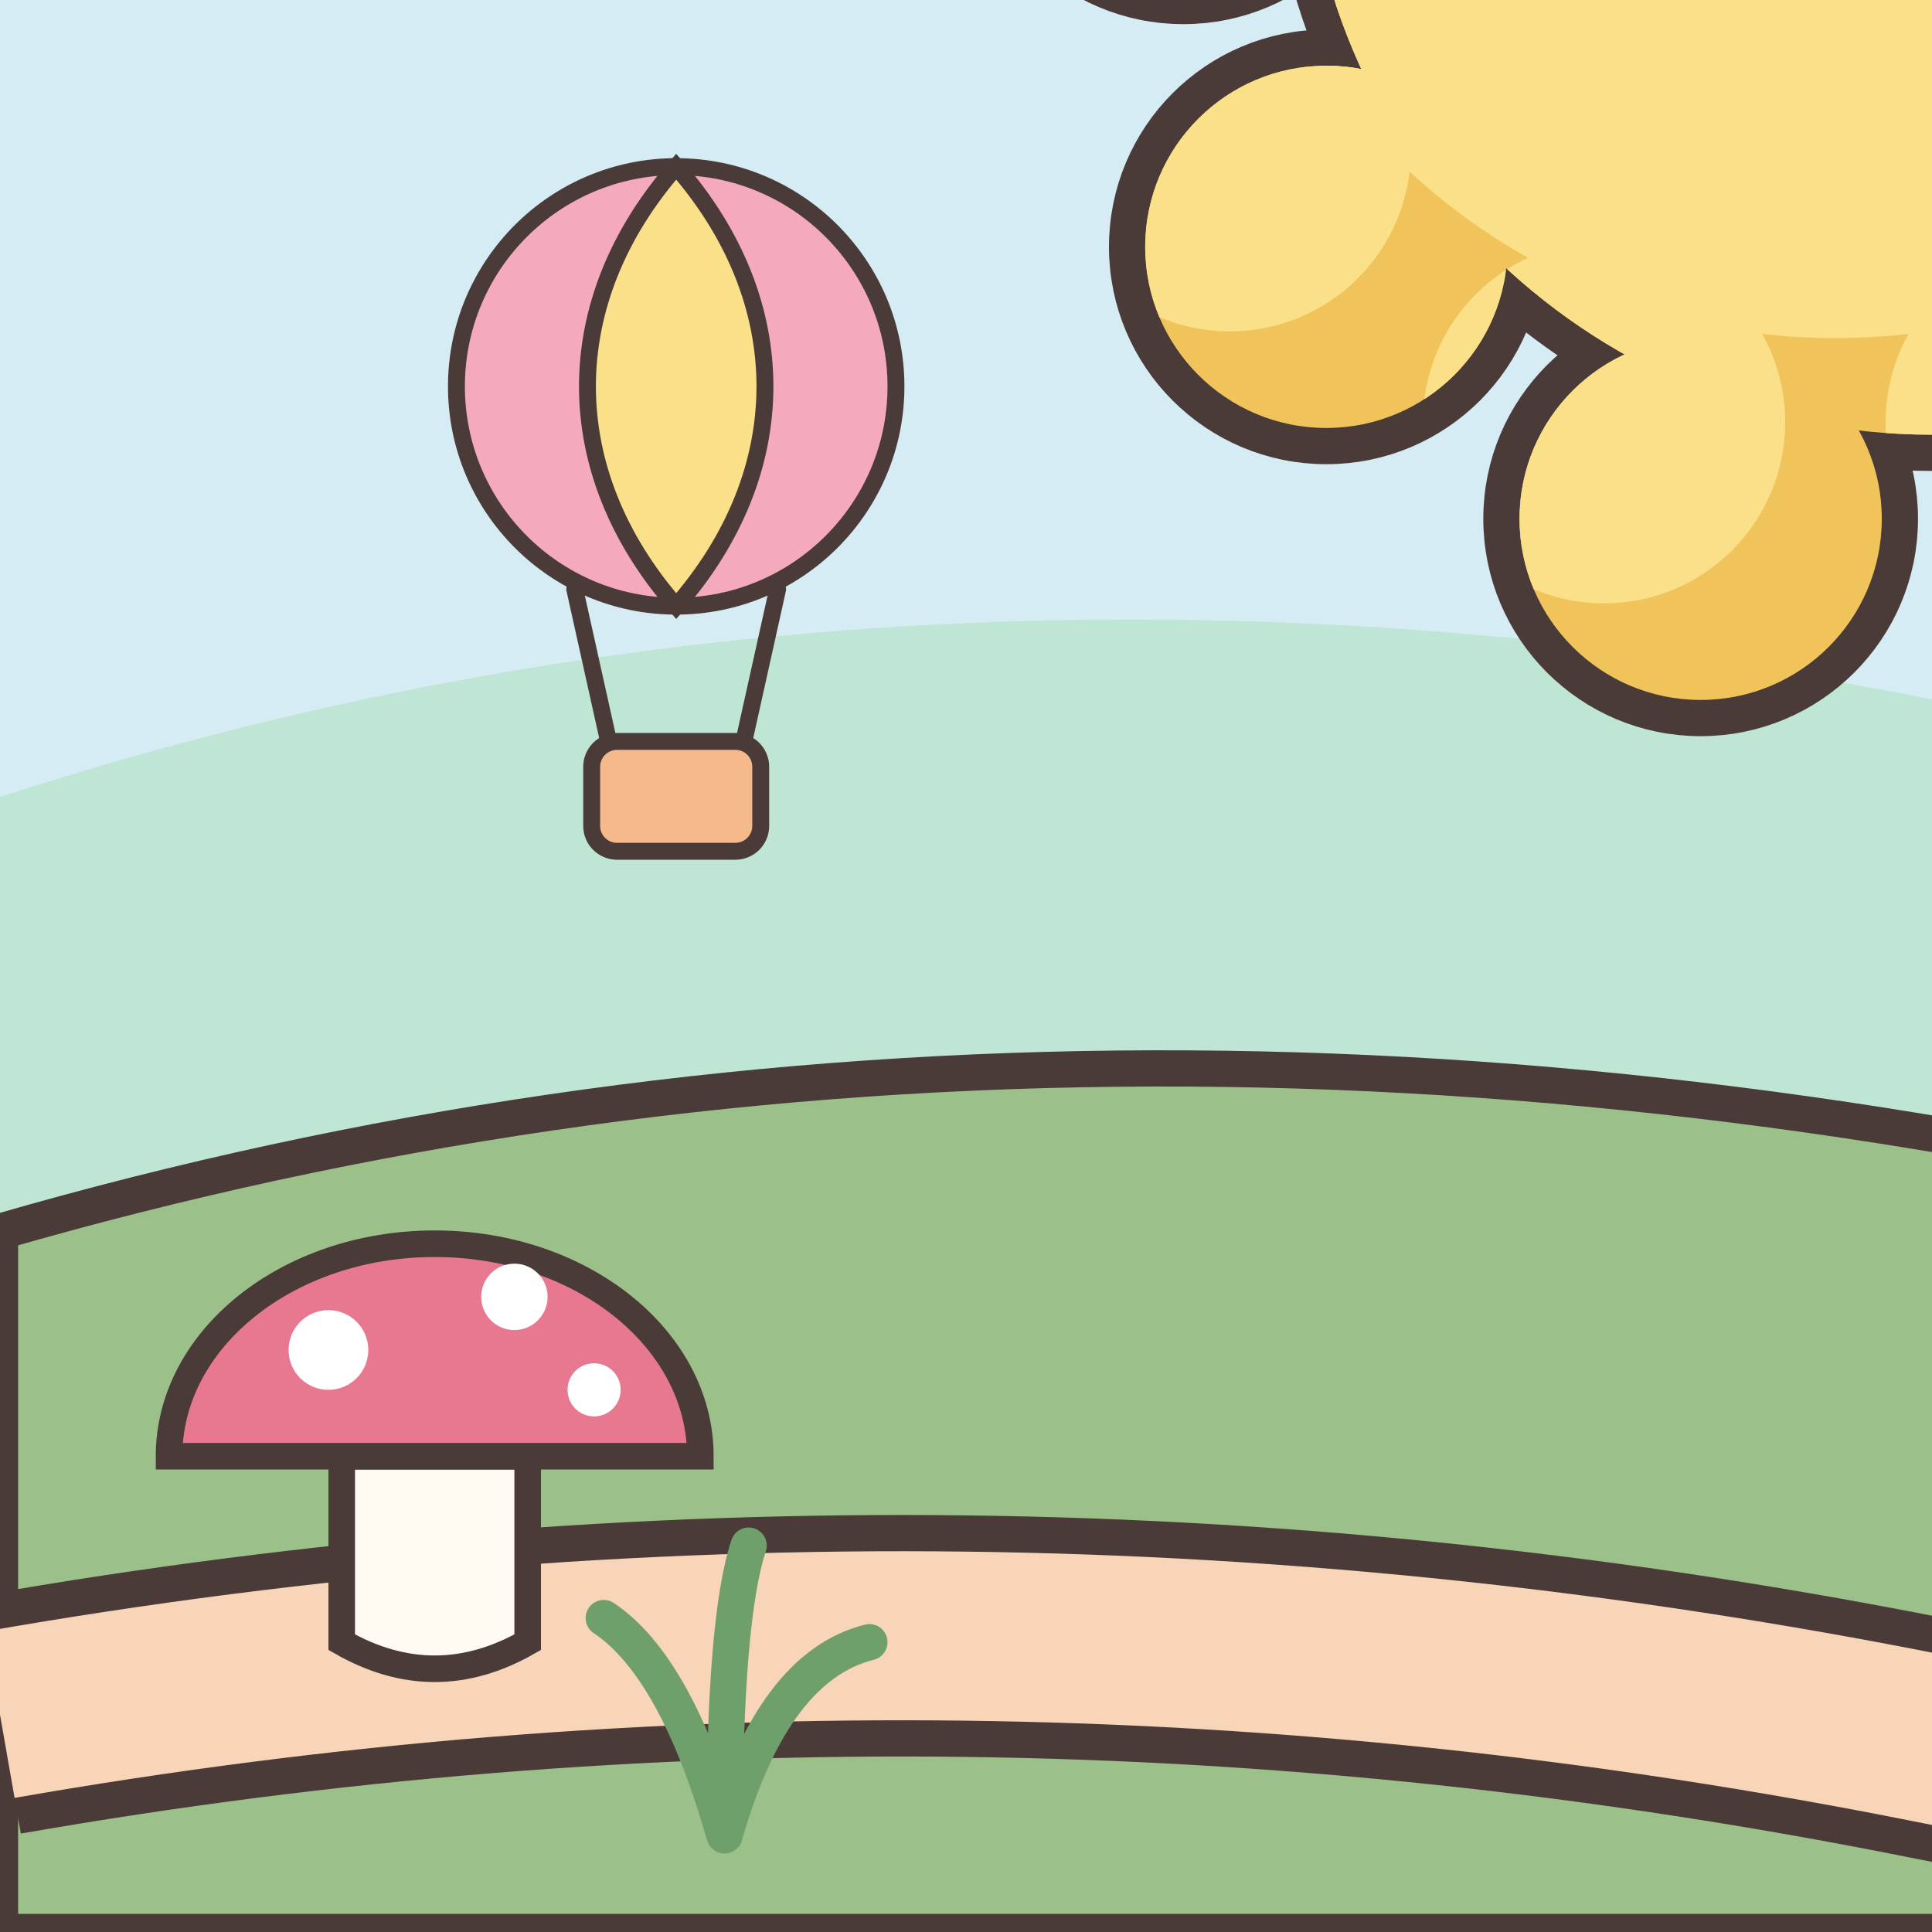
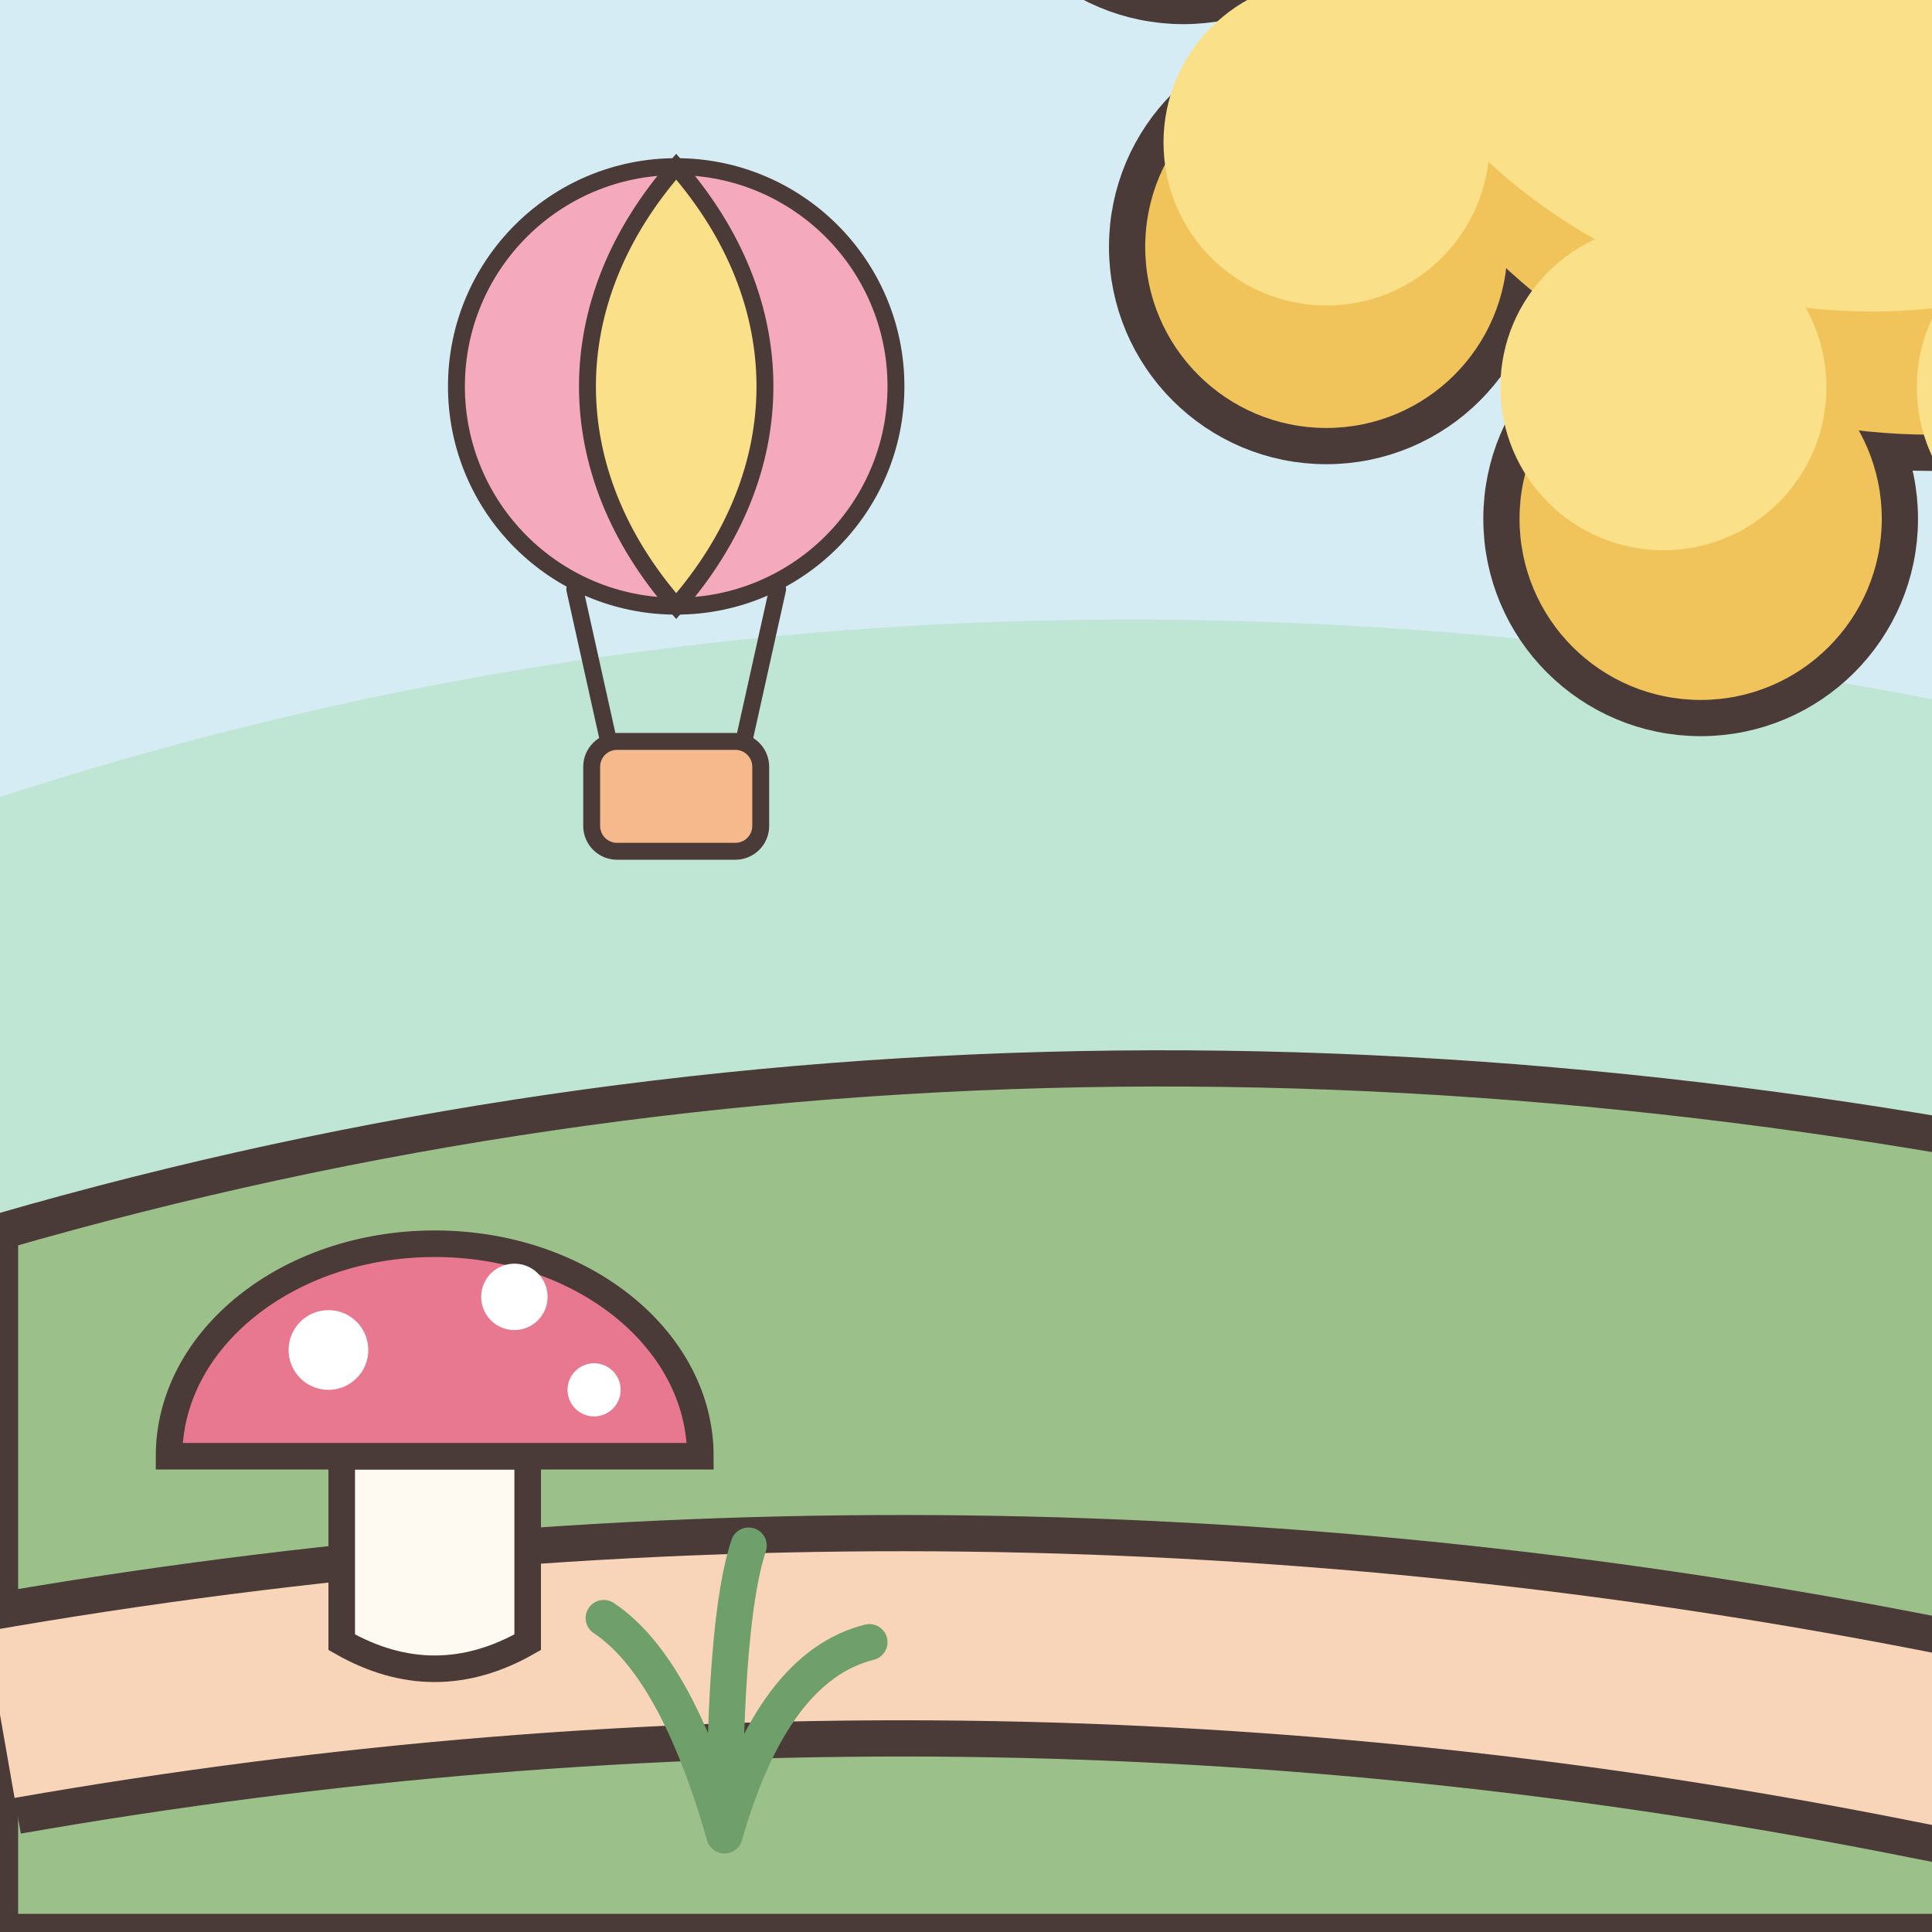
<svg xmlns="http://www.w3.org/2000/svg" width="160" height="160" viewBox="0 160 160 160">
  <rect width="320" height="320" fill="#d6ecf5" />
  <path d="M14 150A50 50 0 0 1 114 150" fill="none" stroke="#f4a9bd" stroke-width="7" />
  <path d="M21 150A43 43 0 0 1 107 150" fill="none" stroke="#fbe08a" stroke-width="7" />
  <path d="M28 150A36 36 0 0 1 100 150" fill="none" stroke="#9cc08a" stroke-width="7" />
  <path d="M35 150A29 29 0 0 1 93 150" fill="none" stroke="#a9c1e6" stroke-width="7" />
  <g transform="translate(60 66) scale(0.9)">
    <path transform="translate(-30 -80)" d="M30 80Q14 50 48 48Q58 18 88 36Q118 30 124 58Q148 74 122 82H46Q32 86 30 80Z" fill="#fffaf1" stroke="#4a3a38" stroke-width="3" />
  </g>
  <g transform="translate(258 62) scale(1.2)">
    <g transform="scale(-1 1)">
      <path d="M-10 0L-20 -5L-18 4Z" fill="#f4a9bd" stroke="#4a3a38" stroke-width="2" />
      <ellipse rx="12" ry="8.5" fill="#f4a9bd" stroke="#4a3a38" stroke-width="2" />
      <circle cx="9" cy="-6" r="6.5" fill="#f4a9bd" stroke="#4a3a38" stroke-width="2" />
      <path d="M14 -7L21 -4L14 -2Z" fill="#e79c6c" stroke="#4a3a38" stroke-width="2" />
      <ellipse cx="-2" cy="2" rx="6" ry="4" fill="#f9c6d3" stroke="#4a3a38" stroke-width="2" opacity=".8" />
      <circle cx="10" cy="-7" r="1.6" fill="#4a3a38" />
    </g>
  </g>
  <g transform="translate(286 130) scale(0.5)">
    <path transform="translate(-30 -80)" d="M30 80Q14 50 48 48Q58 18 88 36Q118 30 124 58Q148 74 122 82H46Q32 86 30 80Z" fill="#c9dcf2" stroke="#4a3a38" stroke-width="3" />
  </g>
-   <path d="M196 138Q258 98 320 104" fill="none" stroke="#e79c6c" stroke-width="3" stroke-linecap="round" stroke-dasharray="0.1 8" />
+   <circle cx="196.0" cy="138.0" r="1.8" fill="#e79c6c" />
+   <circle cx="204.9" cy="132.5" r="1.8" fill="#e79c6c" />
+   <circle cx="213.7" cy="127.5" r="1.8" fill="#e79c6c" />
+   <circle cx="222.6" cy="123.0" r="1.8" fill="#e79c6c" />
+   <circle cx="231.4" cy="118.9" r="1.8" fill="#e79c6c" />
+   <circle cx="240.3" cy="115.3" r="1.8" fill="#e79c6c" />
+   <circle cx="249.1" cy="112.2" r="1.8" fill="#e79c6c" />
+   <circle cx="258.0" cy="109.5" r="1.8" fill="#e79c6c" />
+   <circle cx="266.9" cy="107.3" r="1.8" fill="#e79c6c" />
+   <circle cx="275.7" cy="105.6" r="1.8" fill="#e79c6c" />
+   <circle cx="284.6" cy="104.3" r="1.8" fill="#e79c6c" />
+   <circle cx="293.4" cy="103.5" r="1.8" fill="#e79c6c" />
+   <circle cx="302.3" cy="103.2" r="1.8" fill="#e79c6c" />
+   <circle cx="311.1" cy="103.4" r="1.8" fill="#e79c6c" />
+   <circle cx="320.0" cy="104.0" r="1.8" fill="#e79c6c" />
  <path d="M0 226Q80 200 170 220T320 226V320H0Z" fill="#bfe6d4" />
  <path d="M0 262Q90 236 190 260T320 262V320H0Z" fill="#9cc08a" stroke="#4a3a38" stroke-width="3" />
  <path d="M0 302Q80 288 160 304T320 302" fill="none" stroke="#4a3a38" stroke-width="20" />
  <path d="M0 302Q80 288 160 304T320 302" fill="none" stroke="#f8d5b8" stroke-width="14" />
  <g transform="translate(56 192) scale(0.7)">
    <path d="M-12 24L-8 42M12 24L8 42" fill="none" stroke="#4a3a38" stroke-width="2" stroke-linecap="round" stroke-linejoin="round" />
    <rect x="-10" y="42" width="20" height="13" rx="3" fill="#f6b98c" stroke="#4a3a38" stroke-width="2" />
    <circle r="26" fill="#f4a9bd" stroke="#4a3a38" stroke-width="2" />
    <path d="M0 -26C-14 -10 -14 10 0 26C14 10 14 -10 0 -26Z" fill="#fbe08a" stroke="#4a3a38" stroke-width="2" />
  </g>
  <g transform="translate(240 214) scale(1.1)">
    <path d="M0 0L46 -14L20 12Z" fill="#fffaf1" stroke="#4a3a38" stroke-width="2" stroke-linejoin="round" />
    <path d="M0 0L20 12L16 2Z" fill="#a9c1e6" stroke="#4a3a38" stroke-width="2" stroke-linejoin="round" />
  </g>
  <g transform="translate(36 296) scale(1.1)">
    <path d="M-7 0V-14H7V0Q0 4 -7 0Z" fill="#fffaf1" stroke="#4a3a38" stroke-width="2" />
    <path d="M-20 -14A20 16 0 0 1 20 -14Z" fill="#e8788f" stroke="#4a3a38" stroke-width="2" />
    <circle cx="-8" cy="-22" r="3" fill="#fff" />
    <circle cx="6" cy="-26" r="2.5" fill="#fff" />
    <circle cx="12" cy="-19" r="2" fill="#fff" />
  </g>
  <path d="M60 312q-4-14-10-18M60 312q0-18 2-24M60 312q4-14 12-16" fill="none" stroke="#6f9f6b" stroke-width="3" stroke-linecap="round" stroke-linejoin="round" />
  <path d="M300 308q-4-14-10-18M300 308q0-18 2-24M300 308q4-14 12-16" fill="none" stroke="#6f9f6b" stroke-width="3" stroke-linecap="round" stroke-linejoin="round" />
  <g transform="translate(284 300) scale(0.9)">
    <ellipse cx="2" cy="-5" rx="24" ry="6" fill="#f8d5b8" stroke="#4a3a38" stroke-width="2" />
    <path d="M24 -8V-20M29 -8L34 -18" fill="none" stroke="#4a3a38" stroke-width="2" stroke-linecap="round" stroke-linejoin="round" />
    <circle cx="-4" cy="-16" r="13" fill="#b9a8e2" stroke="#4a3a38" stroke-width="2" />
    <path d="M-4 -16a4 4 0 1 1 4 4a8 8 0 1 1-8-8" fill="none" stroke="#4a3a38" stroke-width="2" stroke-linecap="round" stroke-linejoin="round" />
  </g>
  <g transform="translate(0 -26) scale(1)">
    <g stroke="#4a3a38" stroke-width="6" stroke-linejoin="round" fill="#4a3a38">
      <circle cx="222" cy="170" r="15" />
      <circle cx="210.159" cy="206.443" r="15" />
      <circle cx="179.159" cy="228.966" r="15" />
      <circle cx="140.841" cy="228.966" r="15" />
      <circle cx="109.841" cy="206.443" r="15" />
      <circle cx="98" cy="170" r="15" />
      <circle cx="109.841" cy="133.557" r="15" />
      <circle cx="140.841" cy="111.034" r="15" />
      <circle cx="179.159" cy="111.034" r="15" />
      <circle cx="210.159" cy="133.557" r="15" />
      <circle cx="160" cy="170" r="52" />
      <ellipse cx="238" cy="158" rx="10" ry="17" transform="rotate(-40 238 158)" />
    </g>
-     <clipPath id="sunny">
+     <g fill="#f0c45a">
      <circle cx="222" cy="170" r="15" />
      <circle cx="210.159" cy="206.443" r="15" />
      <circle cx="179.159" cy="228.966" r="15" />
      <circle cx="140.841" cy="228.966" r="15" />
      <circle cx="109.841" cy="206.443" r="15" />
      <circle cx="98" cy="170" r="15" />
      <circle cx="109.841" cy="133.557" r="15" />
      <circle cx="140.841" cy="111.034" r="15" />
      <circle cx="179.159" cy="111.034" r="15" />
      <circle cx="210.159" cy="133.557" r="15" />
      <circle cx="160" cy="170" r="52" />
      <ellipse cx="238" cy="158" rx="10" ry="17" transform="rotate(-40 238 158)" />
-     </clipPath>
-     <g clip-path="url(#sunny)">
-       <rect width="320" height="320" fill="#f0c45a" />
-       <g transform="translate(-8 -8)" fill="#fbe08a">
-         <circle cx="222" cy="170" r="15" />
-         <circle cx="210.159" cy="206.443" r="15" />
-         <circle cx="179.159" cy="228.966" r="15" />
-         <circle cx="140.841" cy="228.966" r="15" />
-         <circle cx="109.841" cy="206.443" r="15" />
-         <circle cx="98" cy="170" r="15" />
-         <circle cx="109.841" cy="133.557" r="15" />
-         <circle cx="140.841" cy="111.034" r="15" />
-         <circle cx="179.159" cy="111.034" r="15" />
-         <circle cx="210.159" cy="133.557" r="15" />
-         <circle cx="160" cy="170" r="52" />
-         <ellipse cx="238" cy="158" rx="10" ry="17" transform="rotate(-40 238 158)" />
-       </g>
-       <ellipse cx="135" cy="142" rx="18" ry="9" fill="#fff" opacity=".5" transform="rotate(-35 135 142)" />
    </g>
+     <g fill="#fbe08a" transform="translate(11.0 12.0) scale(0.9)">
+       <circle cx="222" cy="170" r="15" />
+       <circle cx="210.159" cy="206.443" r="15" />
+       <circle cx="179.159" cy="228.966" r="15" />
+       <circle cx="140.841" cy="228.966" r="15" />
+       <circle cx="109.841" cy="206.443" r="15" />
+       <circle cx="98" cy="170" r="15" />
+       <circle cx="109.841" cy="133.557" r="15" />
+       <circle cx="140.841" cy="111.034" r="15" />
+       <circle cx="179.159" cy="111.034" r="15" />
+       <circle cx="210.159" cy="133.557" r="15" />
+       <circle cx="160" cy="170" r="52" />
+       <ellipse cx="238" cy="158" rx="10" ry="17" transform="rotate(-40 238 158)" />
+     </g>
+     <ellipse cx="135" cy="142" rx="18" ry="9" fill="#fff" opacity=".5" transform="rotate(-35 135 142)" />
    <circle cx="143" cy="164" r="4.5" fill="#4a3a38" />
    <circle cx="144.5" cy="162.5" r="1.35" fill="#fff" />
    <path d="M171 167Q177 158 183 167" fill="none" stroke="#4a3a38" stroke-width="2.5" stroke-linecap="round" stroke-linejoin="round" />
    <ellipse cx="133" cy="176" rx="7" ry="4.5" fill="#e8788f" opacity=".55" />
    <ellipse cx="187" cy="176" rx="7" ry="4.5" fill="#e8788f" opacity=".55" />
    <path d="M150 172Q160 174 170 172Q160 190 150 172Z" fill="#e8788f" stroke="#4a3a38" stroke-width="2.5" stroke-linejoin="round" />
    <g transform="translate(160 104) scale(0.8)">
      <g transform="scale(1 1)">
        <path d="M-10 0L-20 -5L-18 4Z" fill="#b9a8e2" stroke="#4a3a38" stroke-width="2" />
        <ellipse rx="12" ry="8.5" fill="#b9a8e2" stroke="#4a3a38" stroke-width="2" />
        <circle cx="9" cy="-6" r="6.5" fill="#b9a8e2" stroke="#4a3a38" stroke-width="2" />
        <path d="M14 -7L21 -4L14 -2Z" fill="#e79c6c" stroke="#4a3a38" stroke-width="2" />
        <ellipse cx="-2" cy="2" rx="6" ry="4" fill="#f9c6d3" stroke="#4a3a38" stroke-width="2" opacity=".8" />
        <circle cx="10" cy="-7" r="1.6" fill="#4a3a38" />
      </g>
    </g>
  </g>
</svg>
